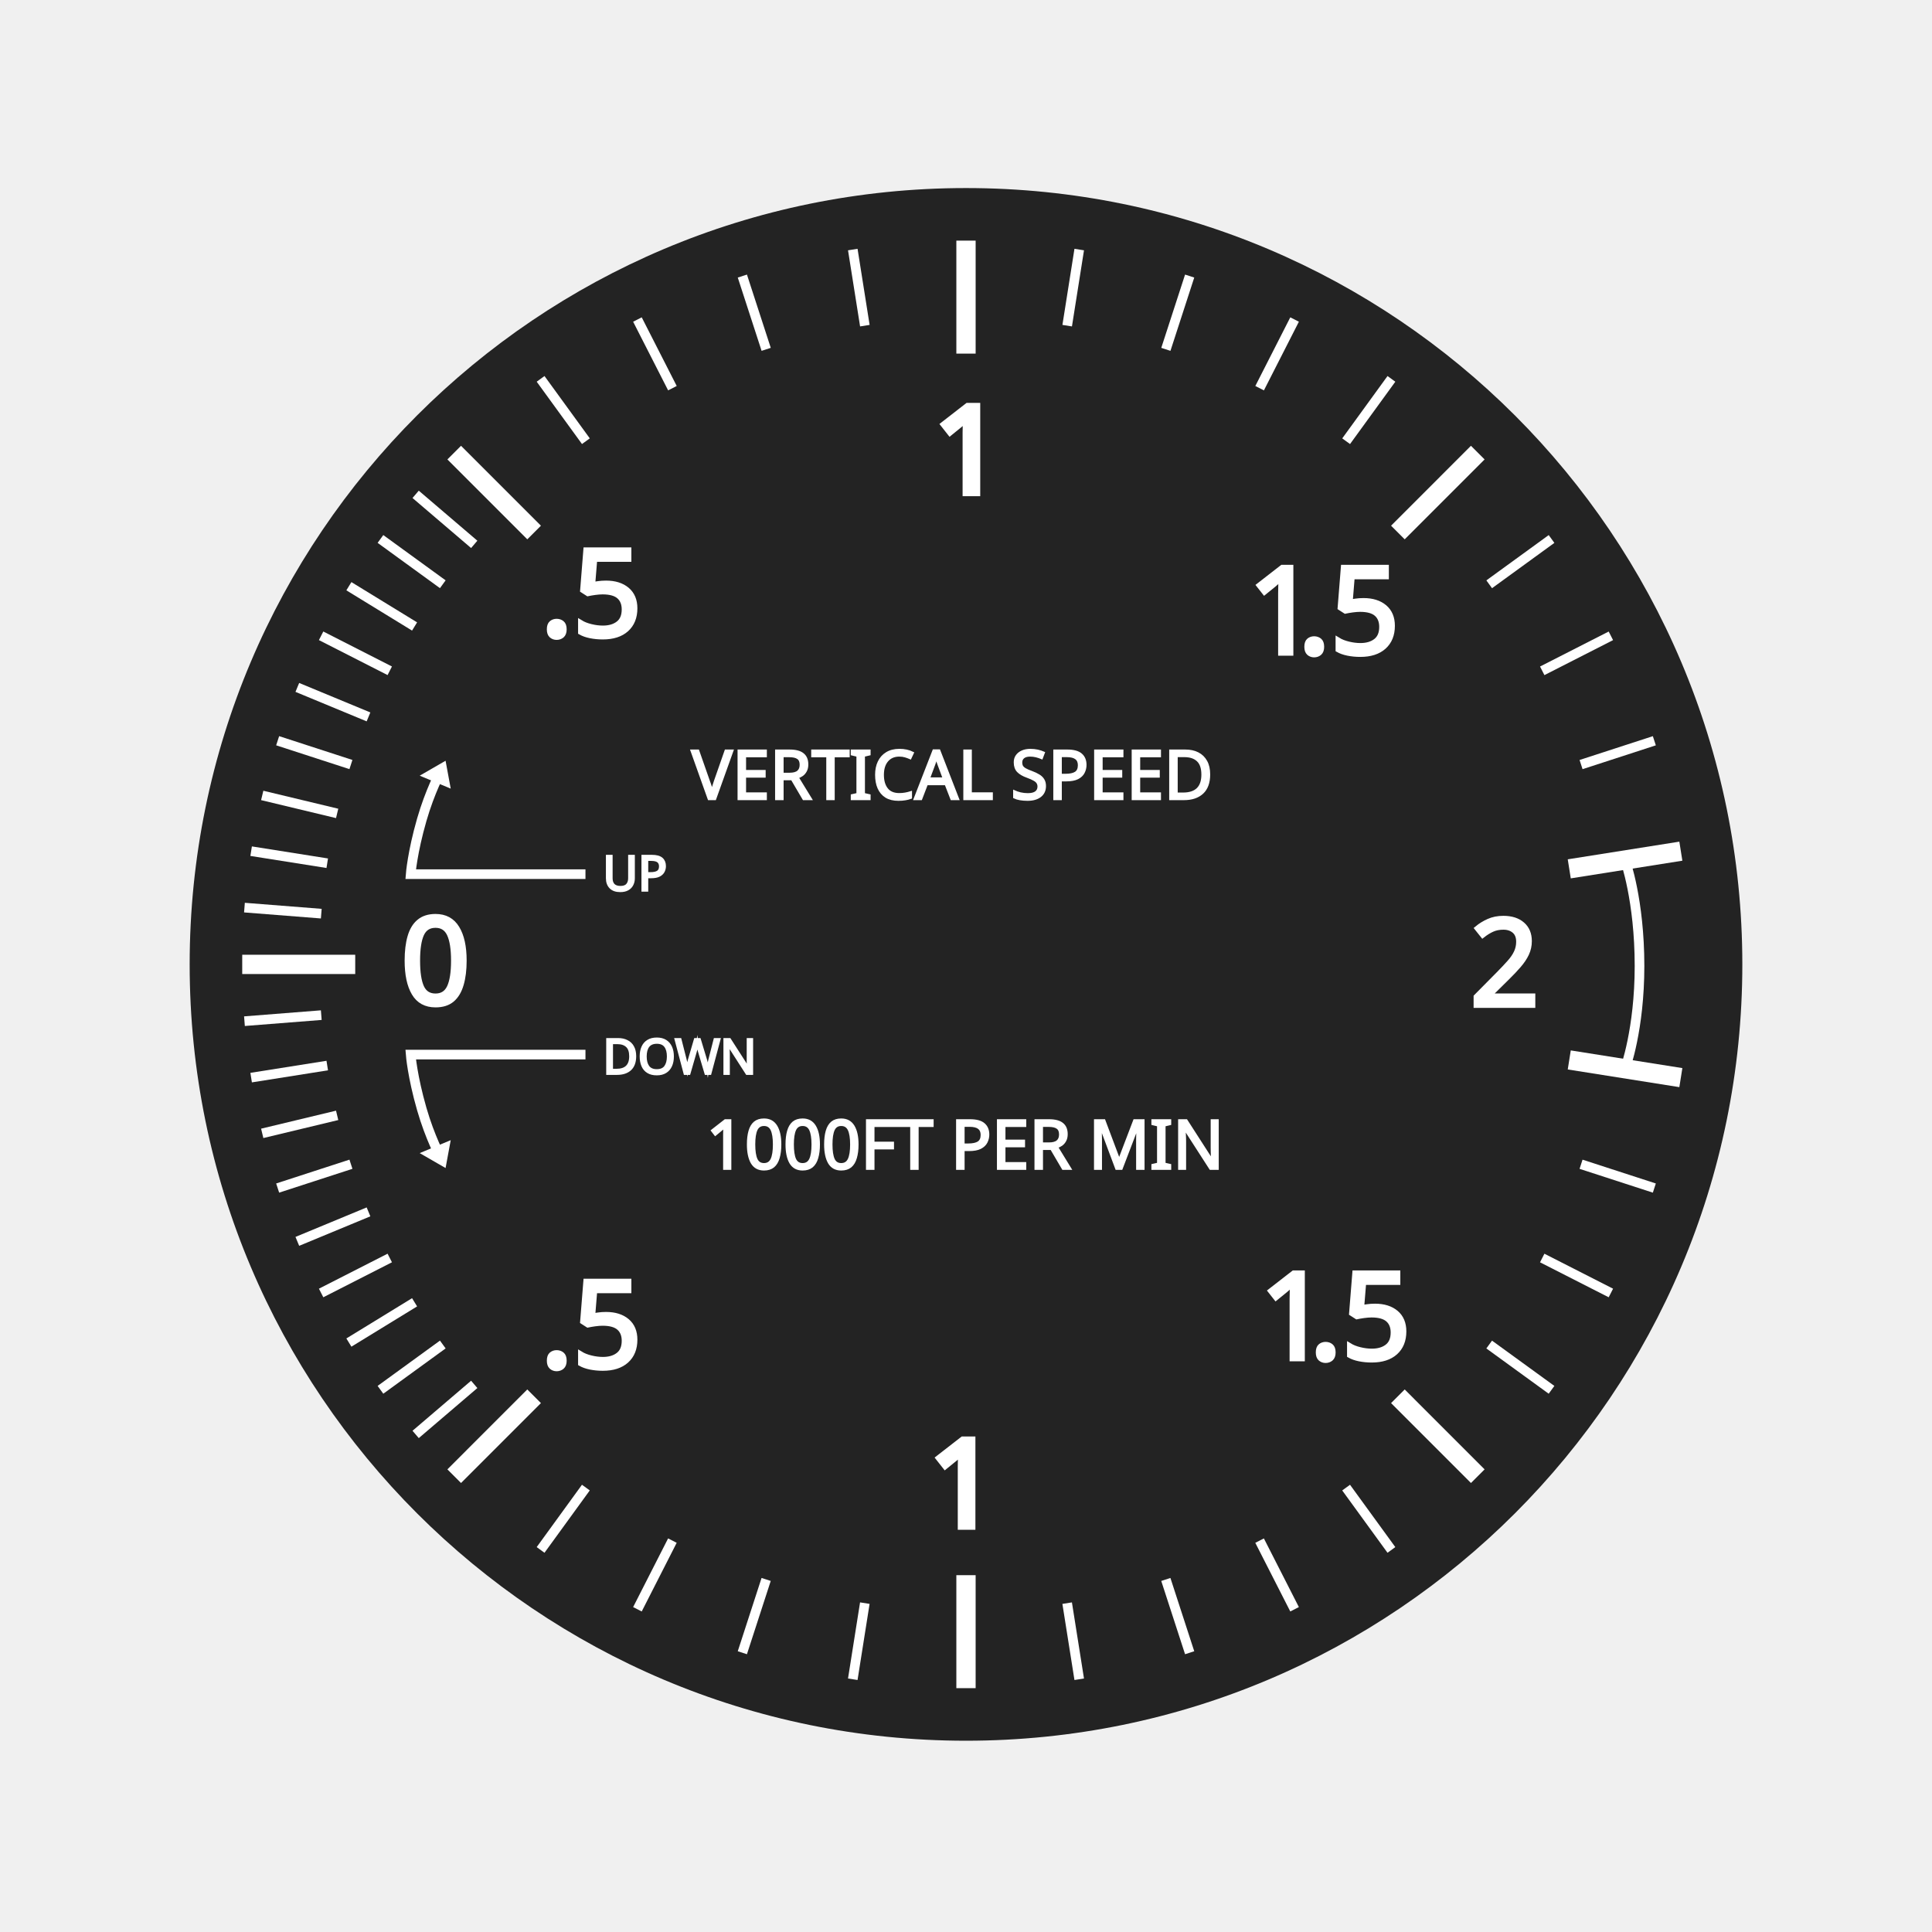
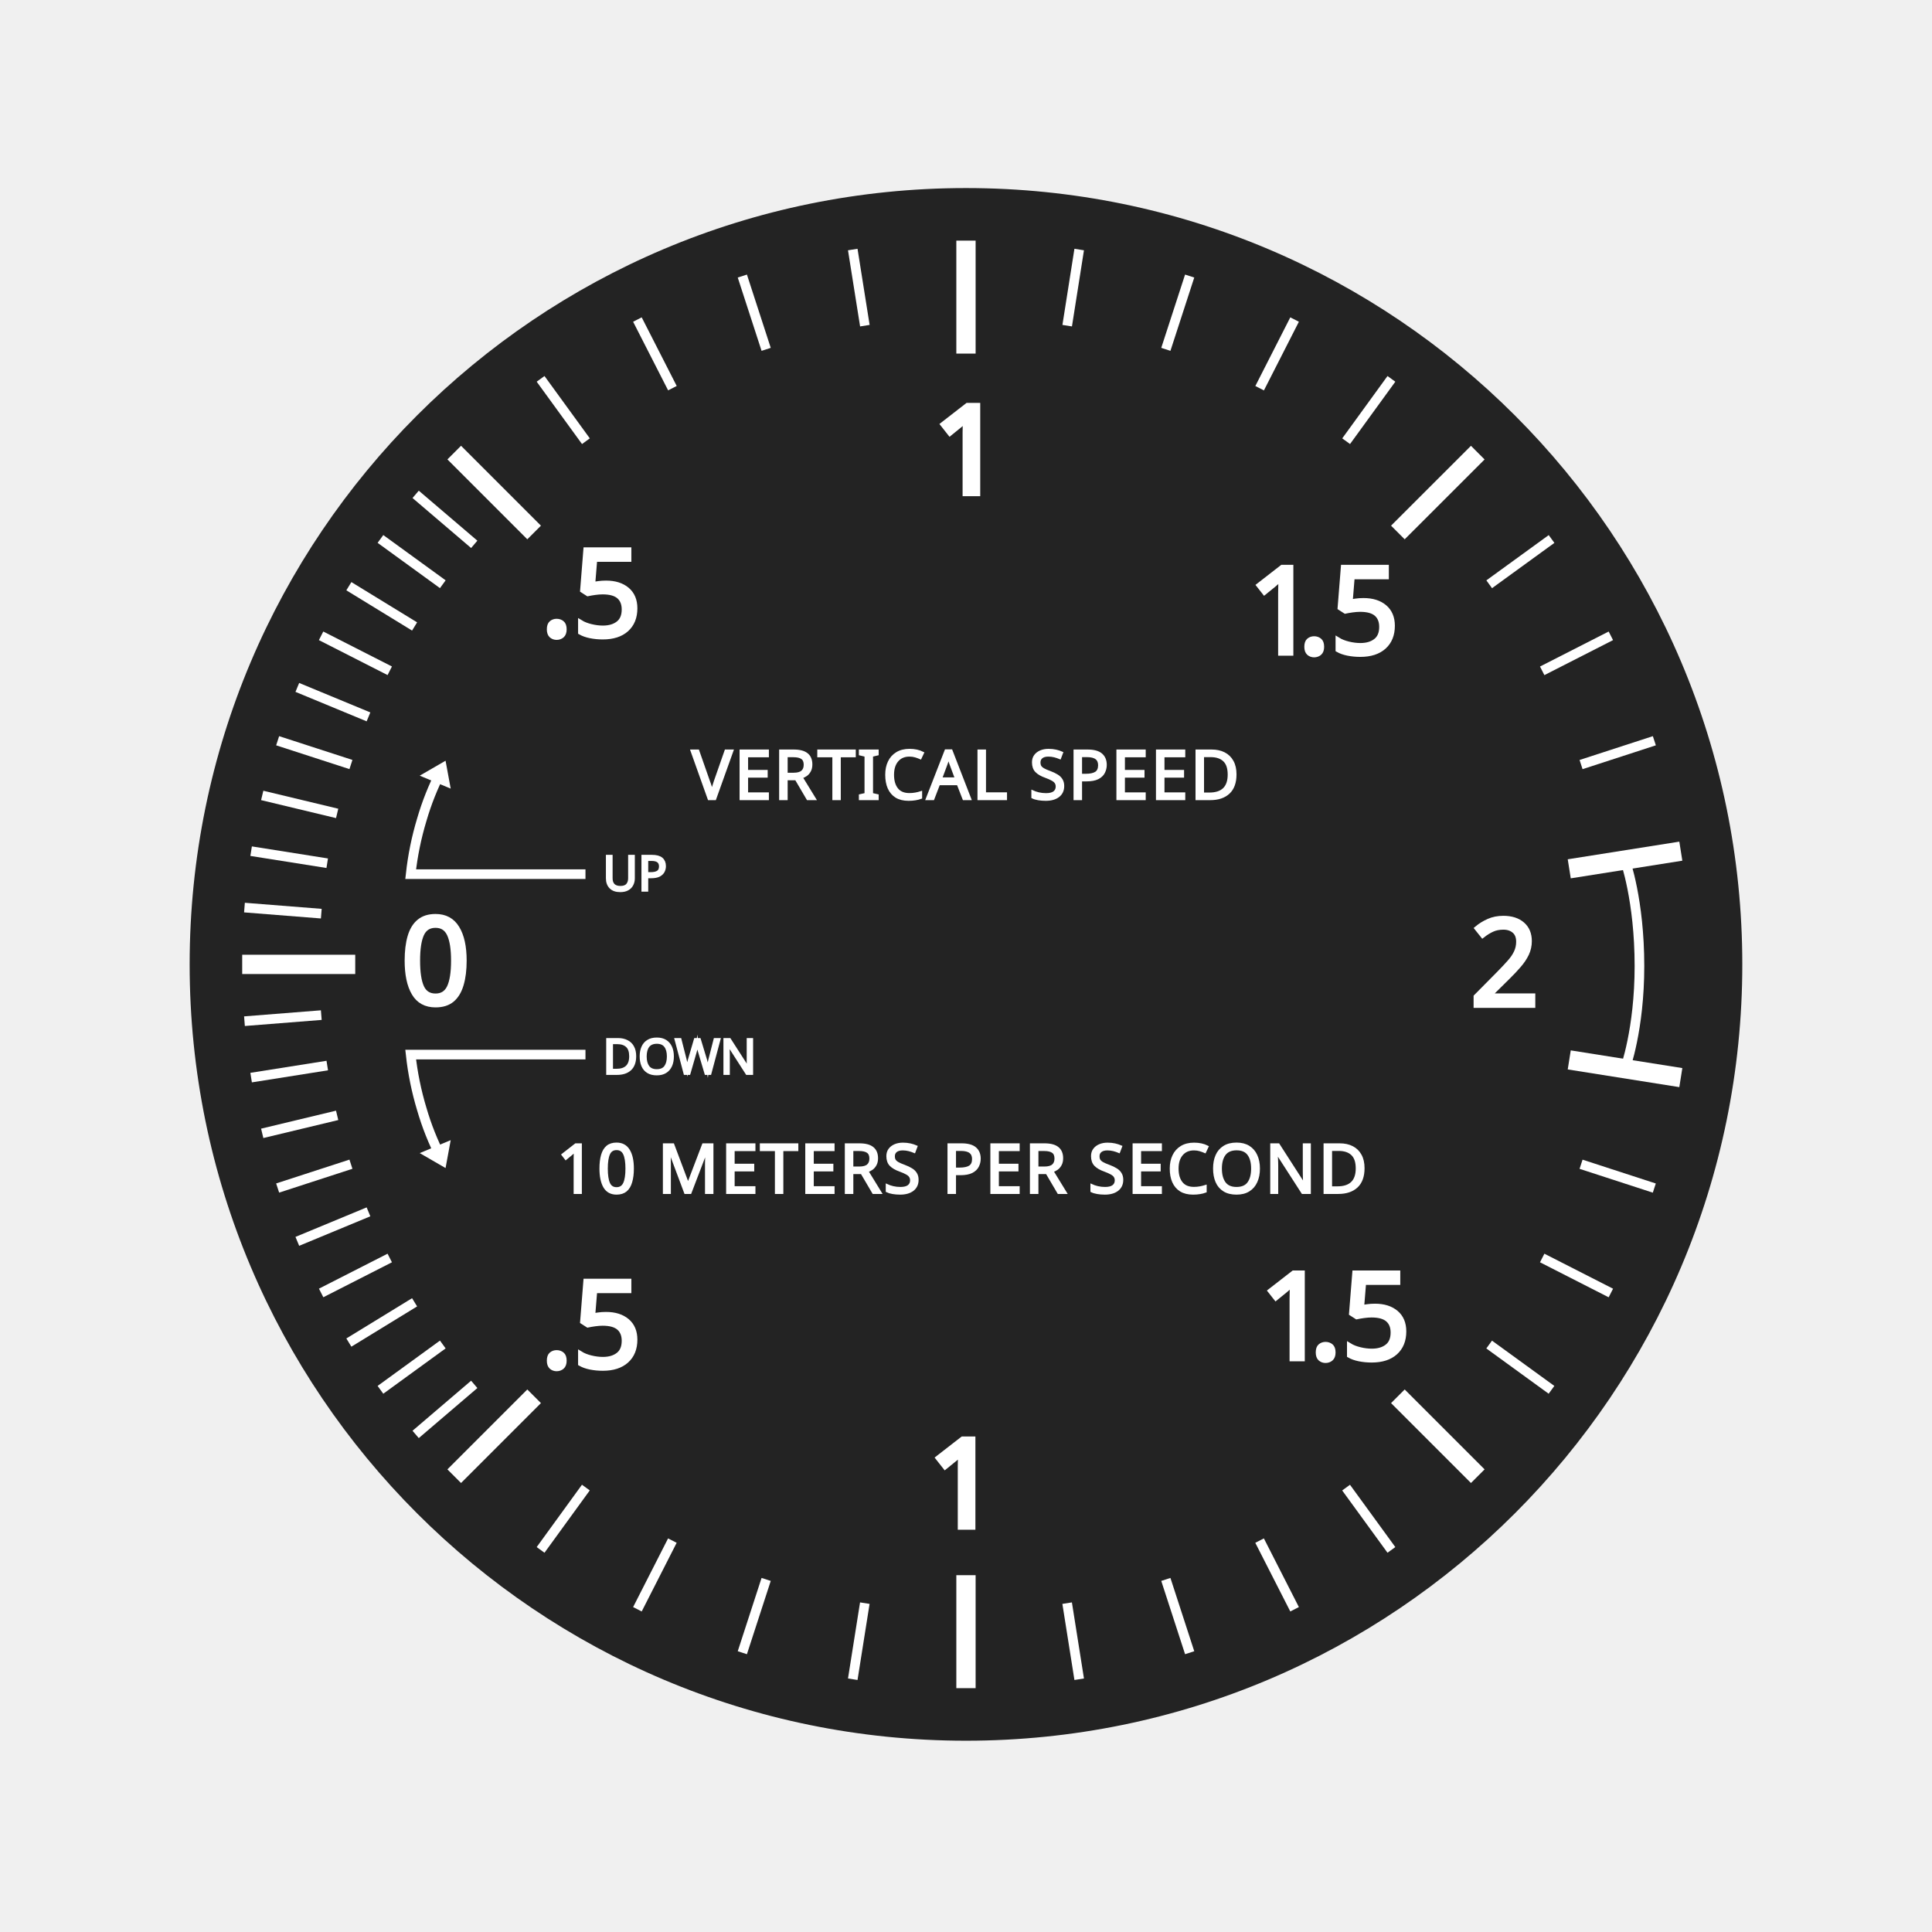
- <svg xmlns="http://www.w3.org/2000/svg" version="1.1" id="Layer_2" x="0px" y="0px" width="400.667px" height="400.666px" viewBox="0 0 400.667 400.666" enable-background="new 0 0 400.667 400.666" xml:space="preserve">
-   <filter filterUnits="objectBoundingBox" id="AI_Shadow_1">
-     <feGaussianBlur stdDeviation="5" result="blur" in="SourceAlpha" />
-     <feOffset dy="0" dx="0" result="offsetBlurredAlpha" in="blur" />
-     <feMerge>
-       <feMergeNode in="offsetBlurredAlpha" />
-       <feMergeNode in="SourceGraphic" />
-     </feMerge>
-   </filter>
-   <circle fill="#232323" cx="200.333" cy="200" r="161" />
-   <line fill="none" stroke="#FFFFFF" stroke-width="4" stroke-miterlimit="10" x1="50.234" y1="200" x2="73.667" y2="200" />
-   <line fill="none" stroke="#FFFFFF" stroke-width="4" stroke-miterlimit="10" x1="94.197" y1="93.864" x2="110.767" y2="110.434" />
-   <line fill="none" stroke="#FFFFFF" stroke-width="4" stroke-miterlimit="10" x1="200.333" y1="49.902" x2="200.333" y2="73.334" />
-   <line fill="none" stroke="#FFFFFF" stroke-width="4" stroke-miterlimit="10" x1="306.468" y1="93.865" x2="289.9" y2="110.434" />
-   <line fill="none" stroke="#FFFFFF" stroke-width="4" stroke-miterlimit="10" x1="348.583" y1="223.481" x2="325.44" y2="219.814" />
-   <line fill="none" stroke="#FFFFFF" stroke-width="4" stroke-miterlimit="10" x1="348.583" y1="176.521" x2="325.44" y2="180.185" />
-   <line fill="none" stroke="#FFFFFF" stroke-width="4" stroke-miterlimit="10" x1="306.467" y1="306.137" x2="289.9" y2="289.566" />
-   <line fill="none" stroke="#FFFFFF" stroke-width="4" stroke-miterlimit="10" x1="200.332" y1="350.1" x2="200.333" y2="326.666" />
-   <line fill="none" stroke="#FFFFFF" stroke-width="4" stroke-miterlimit="10" x1="94.196" y1="306.137" x2="110.767" y2="289.566" />
-   <line fill="none" stroke="#FFFFFF" stroke-width="2" stroke-miterlimit="10" x1="50.697" y1="188.224" x2="66.627" y2="189.477" />
-   <line fill="none" stroke="#FFFFFF" stroke-width="2" stroke-miterlimit="10" x1="52.082" y1="176.52" x2="67.865" y2="179.019" />
-   <line fill="none" stroke="#FFFFFF" stroke-width="2" stroke-miterlimit="10" x1="54.381" y1="164.96" x2="69.919" y2="168.689" />
-   <line fill="none" stroke="#FFFFFF" stroke-width="2" stroke-miterlimit="10" x1="57.581" y1="153.616" x2="72.777" y2="158.554" />
-   <line fill="none" stroke="#FFFFFF" stroke-width="2" stroke-miterlimit="10" x1="61.66" y1="142.559" x2="76.422" y2="148.674" />
-   <line fill="none" stroke="#FFFFFF" stroke-width="2" stroke-miterlimit="10" x1="66.594" y1="131.855" x2="80.831" y2="139.11" />
-   <line fill="none" stroke="#FFFFFF" stroke-width="2" stroke-miterlimit="10" x1="72.353" y1="121.572" x2="85.977" y2="129.922" />
-   <line fill="none" stroke="#FFFFFF" stroke-width="2" stroke-miterlimit="10" x1="78.9" y1="111.772" x2="91.827" y2="121.165" />
-   <line fill="none" stroke="#FFFFFF" stroke-width="2" stroke-miterlimit="10" x1="86.197" y1="102.517" x2="98.347" y2="112.895" />
-   <line fill="none" stroke="#FFFFFF" stroke-width="2" stroke-miterlimit="10" x1="50.697" y1="211.777" x2="66.627" y2="210.523" />
-   <line fill="none" stroke="#FFFFFF" stroke-width="2" stroke-miterlimit="10" x1="52.083" y1="223.481" x2="67.866" y2="220.98" />
-   <line fill="none" stroke="#FFFFFF" stroke-width="2" stroke-miterlimit="10" x1="54.382" y1="235.041" x2="69.92" y2="231.309" />
-   <line fill="none" stroke="#FFFFFF" stroke-width="2" stroke-miterlimit="10" x1="57.582" y1="246.384" x2="72.779" y2="241.444" />
-   <line fill="none" stroke="#FFFFFF" stroke-width="2" stroke-miterlimit="10" x1="61.661" y1="257.441" x2="76.423" y2="251.324" />
-   <line fill="none" stroke="#FFFFFF" stroke-width="2" stroke-miterlimit="10" x1="66.595" y1="268.144" x2="80.833" y2="260.887" />
-   <line fill="none" stroke="#FFFFFF" stroke-width="2" stroke-miterlimit="10" x1="72.354" y1="278.427" x2="85.978" y2="270.075" />
-   <line fill="none" stroke="#FFFFFF" stroke-width="2" stroke-miterlimit="10" x1="78.902" y1="288.226" x2="91.829" y2="278.831" />
-   <line fill="none" stroke="#FFFFFF" stroke-width="2" stroke-miterlimit="10" x1="86.199" y1="297.481" x2="98.348" y2="287.101" />
-   <line fill="none" stroke="#FFFFFF" stroke-width="2" stroke-miterlimit="10" x1="112.11" y1="321.432" x2="121.5" y2="308.502" />
-   <line fill="none" stroke="#FFFFFF" stroke-width="2" stroke-miterlimit="10" x1="132.192" y1="333.738" x2="139.444" y2="319.499" />
-   <line fill="none" stroke="#FFFFFF" stroke-width="2" stroke-miterlimit="10" x1="153.952" y1="342.751" x2="158.887" y2="327.553" />
-   <line fill="none" stroke="#FFFFFF" stroke-width="2" stroke-miterlimit="10" x1="176.853" y1="348.25" x2="179.351" y2="332.466" />
-   <line fill="none" stroke="#FFFFFF" stroke-width="2" stroke-miterlimit="10" x1="223.814" y1="348.25" x2="221.312" y2="332.467" />
-   <line fill="none" stroke="#FFFFFF" stroke-width="2" stroke-miterlimit="10" x1="246.716" y1="342.751" x2="241.776" y2="327.555" />
-   <line fill="none" stroke="#FFFFFF" stroke-width="2" stroke-miterlimit="10" x1="268.476" y1="333.738" x2="261.219" y2="319.501" />
-   <line fill="none" stroke="#FFFFFF" stroke-width="2" stroke-miterlimit="10" x1="288.558" y1="321.432" x2="279.164" y2="308.506" />
-   <line fill="none" stroke="#FFFFFF" stroke-width="2" stroke-miterlimit="10" x1="321.764" y1="288.227" x2="308.834" y2="278.836" />
-   <line fill="none" stroke="#FFFFFF" stroke-width="2" stroke-miterlimit="10" x1="334.071" y1="268.145" x2="319.832" y2="260.892" />
-   <line fill="none" stroke="#FFFFFF" stroke-width="2" stroke-miterlimit="10" x1="343.084" y1="246.385" x2="327.886" y2="241.449" />
-   <line fill="none" stroke="#FFFFFF" stroke-width="2" stroke-miterlimit="10" x1="343.085" y1="153.621" x2="327.888" y2="158.561" />
-   <line fill="none" stroke="#FFFFFF" stroke-width="2" stroke-miterlimit="10" x1="334.072" y1="131.861" x2="319.834" y2="139.117" />
-   <line fill="none" stroke="#FFFFFF" stroke-width="2" stroke-miterlimit="10" x1="321.765" y1="111.778" x2="308.838" y2="121.173" />
-   <line fill="none" stroke="#FFFFFF" stroke-width="2" stroke-miterlimit="10" x1="288.559" y1="78.572" x2="279.168" y2="91.502" />
-   <line fill="none" stroke="#FFFFFF" stroke-width="2" stroke-miterlimit="10" x1="268.477" y1="66.266" x2="261.225" y2="80.505" />
-   <line fill="none" stroke="#FFFFFF" stroke-width="2" stroke-miterlimit="10" x1="246.717" y1="57.253" x2="241.782" y2="72.451" />
-   <line fill="none" stroke="#FFFFFF" stroke-width="2" stroke-miterlimit="10" x1="223.815" y1="51.754" x2="221.318" y2="67.538" />
-   <line fill="none" stroke="#FFFFFF" stroke-width="2" stroke-miterlimit="10" x1="176.855" y1="51.754" x2="179.357" y2="67.537" />
-   <line fill="none" stroke="#FFFFFF" stroke-width="2" stroke-miterlimit="10" x1="153.953" y1="57.252" x2="158.893" y2="72.449" />
-   <line fill="none" stroke="#FFFFFF" stroke-width="2" stroke-miterlimit="10" x1="132.193" y1="66.266" x2="139.45" y2="80.502" />
-   <line fill="none" stroke="#FFFFFF" stroke-width="2" stroke-miterlimit="10" x1="112.111" y1="78.572" x2="121.505" y2="91.498" />
-   <g display="none" filter="url(#AI_Shadow_1)">
-     <path display="inline" fill="#232323" d="M200.333,33.5c-91.956,0-166.5,74.544-166.5,166.5s74.544,166.5,166.5,166.5   c91.957,0,166.5-74.544,166.5-166.5S292.29,33.5,200.333,33.5z M200.667,350.099c-82.714,0-149.767-67.053-149.767-149.767   c0-82.713,67.053-149.767,149.767-149.767s149.767,67.053,149.767,149.767C350.433,283.046,283.38,350.099,200.667,350.099z" />
-     <path display="inline" fill="none" stroke="#353535" stroke-width="1.3" stroke-miterlimit="10" d="M200.333,33.5   c-91.956,0-166.5,74.544-166.5,166.5s74.544,166.5,166.5,166.5c91.957,0,166.5-74.544,166.5-166.5S292.29,33.5,200.333,33.5z    M200.667,350.099c-82.714,0-149.767-67.053-149.767-149.767c0-82.713,67.053-149.767,149.767-149.767   s149.767,67.053,149.767,149.767C350.433,283.046,283.38,350.099,200.667,350.099z" />
-   </g>
-   <path fill="none" stroke="#FFFFFF" stroke-width="2" stroke-miterlimit="10" d="M337.011,178.353c0,0,3,8.314,3,21.98  c0,13.167-3,21.315-3,21.315" />
-   <text transform="matrix(1 0 0 1 83.1968 208.1665)" fill="#FFFFFF" stroke="#FFFFFF" stroke-miterlimit="10" font-family="sans-serif" font-size="25">0</text>
-   <path fill="none" stroke="#FFFFFF" stroke-width="2" stroke-miterlimit="10" d="M121.417,181.292h-36.25  c0,0,0.342-4.491,2.306-11.307c1.694-5.881,3.944-10.068,3.944-10.068" />
-   <polygon fill="#FFFFFF" stroke="#FFFFFF" stroke-miterlimit="10" points="92.042,158.554 88.167,160.792 92.813,162.73 " />
-   <path fill="none" stroke="#FFFFFF" stroke-width="2" stroke-miterlimit="10" d="M121.417,218.708h-36.25  c0,0,0.342,4.491,2.306,11.307c1.694,5.881,3.944,10.068,3.944,10.068" />
-   <polygon fill="#FFFFFF" stroke="#FFFFFF" stroke-miterlimit="10" points="92.042,241.446 88.167,239.208 92.813,237.27 " />
-   <text transform="matrix(1 0 0 1 125.0005 184.6665)" fill="#FFFFFF" stroke="#FFFFFF" stroke-width="0.5" stroke-miterlimit="10" font-family="sans-serif" font-size="10">UP</text>
-   <text transform="matrix(1 0 0 1 125.0005 222.6665)" fill="#FFFFFF" stroke="#FFFFFF" stroke-width="0.5" stroke-miterlimit="10" font-family="sans-serif" font-size="10">DOWN</text>
-   <text transform="matrix(1 0 0 1 193.6592 102.1489)" fill="#FFFFFF" stroke="#FFFFFF" stroke-width="1.5" stroke-miterlimit="10" font-family="sans-serif" font-size="25">1</text>
-   <text transform="matrix(1 0 0 1 192.6592 316.4985)" fill="#FFFFFF" stroke="#FFFFFF" stroke-width="1.5" stroke-miterlimit="10" font-family="sans-serif" font-size="25">1</text>
-   <text transform="matrix(1 0 0 1 112.1099 131.8608)" fill="#FFFFFF" stroke="#FFFFFF" stroke-miterlimit="10" font-family="sans-serif" font-size="25">.5</text>
-   <text transform="matrix(1 0 0 1 112.1108 283.5313)" fill="#FFFFFF" stroke="#FFFFFF" stroke-miterlimit="10" font-family="sans-serif" font-size="25">.5</text>
-   <text transform="matrix(1 0 0 1 258.8477 135.4829)">
-     <tspan x="0" y="0" fill="#FFFFFF" stroke="#FFFFFF" stroke-miterlimit="10" font-family="sans-serif" font-size="25" letter-spacing="-3">1</tspan>
-     <tspan x="10.355" y="0" fill="#FFFFFF" stroke="#FFFFFF" stroke-miterlimit="10" font-family="sans-serif" font-size="25">.5</tspan>
+ <svg xmlns="http://www.w3.org/2000/svg" id="Layer_2" data-name="Layer 2" viewBox="0 0 400.67 400.67">
+   <defs>
+     <style>.cls-1{fill:#232323;}.cls-2,.cls-3{fill:none;}.cls-10,.cls-2,.cls-3,.cls-4,.cls-5,.cls-6,.cls-7,.cls-9{stroke:#fff;stroke-miterlimit:10;}.cls-2{stroke-width:4px;}.cls-3{stroke-width:2px;}.cls-4,.cls-7,.cls-9{font-size:25px;}.cls-10,.cls-4,.cls-5,.cls-6,.cls-7,.cls-9{fill:#fff;}.cls-10,.cls-4,.cls-6,.cls-7,.cls-9{font-family:CenturyGothic, Century Gothic;}.cls-6{font-size:10px;}.cls-10,.cls-6{stroke-width:0.5px;}.cls-7{stroke-width:1.5px;}.cls-8,.cls-9{letter-spacing:-0.14em;}.cls-10{font-size:14px;letter-spacing:0.03em;}</style>
+   </defs>
+   <circle class="cls-1" cx="200.33" cy="200" r="161" />
+   <line class="cls-2" x1="50.23" y1="200" x2="73.67" y2="200" />
+   <line class="cls-2" x1="94.2" y1="93.86" x2="110.77" y2="110.43" />
+   <line class="cls-2" x1="200.33" y1="49.9" x2="200.33" y2="73.33" />
+   <line class="cls-2" x1="306.47" y1="93.87" x2="289.9" y2="110.43" />
+   <line class="cls-2" x1="348.58" y1="223.48" x2="325.44" y2="219.81" />
+   <line class="cls-2" x1="348.58" y1="176.52" x2="325.44" y2="180.18" />
+   <line class="cls-2" x1="306.47" y1="306.14" x2="289.9" y2="289.57" />
+   <line class="cls-2" x1="200.33" y1="350.1" x2="200.33" y2="326.67" />
+   <line class="cls-2" x1="94.2" y1="306.14" x2="110.77" y2="289.57" />
+   <line class="cls-3" x1="50.7" y1="188.22" x2="66.63" y2="189.48" />
+   <line class="cls-3" x1="52.08" y1="176.52" x2="67.86" y2="179.02" />
+   <line class="cls-3" x1="54.38" y1="164.96" x2="69.92" y2="168.69" />
+   <line class="cls-3" x1="57.58" y1="153.62" x2="72.78" y2="158.55" />
+   <line class="cls-3" x1="61.66" y1="142.56" x2="76.42" y2="148.67" />
+   <line class="cls-3" x1="66.59" y1="131.86" x2="80.83" y2="139.11" />
+   <line class="cls-3" x1="72.35" y1="121.57" x2="85.98" y2="129.92" />
+   <line class="cls-3" x1="78.9" y1="111.77" x2="91.83" y2="121.16" />
+   <line class="cls-3" x1="86.2" y1="102.52" x2="98.35" y2="112.89" />
+   <line class="cls-3" x1="50.7" y1="211.78" x2="66.63" y2="210.52" />
+   <line class="cls-3" x1="52.08" y1="223.48" x2="67.87" y2="220.98" />
+   <line class="cls-3" x1="54.38" y1="235.04" x2="69.92" y2="231.31" />
+   <line class="cls-3" x1="57.58" y1="246.38" x2="72.78" y2="241.44" />
+   <line class="cls-3" x1="61.66" y1="257.44" x2="76.42" y2="251.32" />
+   <line class="cls-3" x1="66.6" y1="268.14" x2="80.83" y2="260.89" />
+   <line class="cls-3" x1="72.35" y1="278.43" x2="85.98" y2="270.08" />
+   <line class="cls-3" x1="78.9" y1="288.23" x2="91.83" y2="278.83" />
+   <line class="cls-3" x1="86.2" y1="297.48" x2="98.35" y2="287.1" />
+   <line class="cls-3" x1="112.11" y1="321.43" x2="121.5" y2="308.5" />
+   <line class="cls-3" x1="132.19" y1="333.74" x2="139.44" y2="319.5" />
+   <line class="cls-3" x1="153.95" y1="342.75" x2="158.89" y2="327.55" />
+   <line class="cls-3" x1="176.85" y1="348.25" x2="179.35" y2="332.47" />
+   <line class="cls-3" x1="223.81" y1="348.25" x2="221.31" y2="332.47" />
+   <line class="cls-3" x1="246.72" y1="342.75" x2="241.78" y2="327.55" />
+   <line class="cls-3" x1="268.48" y1="333.74" x2="261.22" y2="319.5" />
+   <line class="cls-3" x1="288.56" y1="321.43" x2="279.16" y2="308.51" />
+   <line class="cls-3" x1="321.76" y1="288.23" x2="308.83" y2="278.84" />
+   <line class="cls-3" x1="334.07" y1="268.15" x2="319.83" y2="260.89" />
+   <line class="cls-3" x1="343.08" y1="246.39" x2="327.89" y2="241.45" />
+   <line class="cls-3" x1="343.09" y1="153.62" x2="327.89" y2="158.56" />
+   <line class="cls-3" x1="334.07" y1="131.86" x2="319.83" y2="139.12" />
+   <line class="cls-3" x1="321.77" y1="111.78" x2="308.84" y2="121.17" />
+   <line class="cls-3" x1="288.56" y1="78.57" x2="279.17" y2="91.5" />
+   <line class="cls-3" x1="268.48" y1="66.27" x2="261.23" y2="80.51" />
+   <line class="cls-3" x1="246.72" y1="57.25" x2="241.78" y2="72.45" />
+   <line class="cls-3" x1="223.81" y1="51.75" x2="221.32" y2="67.54" />
+   <line class="cls-3" x1="176.85" y1="51.75" x2="179.36" y2="67.54" />
+   <line class="cls-3" x1="153.95" y1="57.25" x2="158.89" y2="72.45" />
+   <line class="cls-3" x1="132.19" y1="66.27" x2="139.45" y2="80.5" />
+   <line class="cls-3" x1="112.11" y1="78.57" x2="121.51" y2="91.5" />
+   <path class="cls-3" d="M337,178.35s3,8.32,3,22c0,13.17-3,21.32-3,21.32" />
+   <text class="cls-4" transform="translate(83.2 208.17)">0</text>
+   <path class="cls-3" d="M121.42,181.29H85.17A62.52,62.52,0,0,1,87.47,170a56.58,56.58,0,0,1,4-10.06" />
+   <polygon class="cls-5" points="92.04 158.55 88.17 160.79 92.81 162.73 92.04 158.55" />
+   <path class="cls-3" d="M121.42,218.71H85.17A62.52,62.52,0,0,0,87.47,230a56.58,56.58,0,0,0,4,10.06" />
+   <polygon class="cls-5" points="92.04 241.45 88.17 239.21 92.81 237.27 92.04 241.45" />
+   <text class="cls-6" transform="translate(125 184.67)">UP</text>
+   <text class="cls-6" transform="translate(125 222.67)">DOWN</text>
+   <text class="cls-7" transform="translate(193.66 102.15)">1</text>
+   <text class="cls-7" transform="translate(192.66 316.5)">1</text>
+   <text class="cls-4" transform="translate(112.11 131.86)">.5</text>
+   <text class="cls-4" transform="translate(112.11 283.53)">.5</text>
+   <text class="cls-4" transform="translate(258.85 135.48)">
+     <tspan class="cls-8">1</tspan>
+     <tspan x="10.35" y="0">.5</tspan>
  </text>
-   <text transform="matrix(1 0 0 1 261.2246 281.8164)">
-     <tspan x="0" y="0" fill="#FFFFFF" stroke="#FFFFFF" stroke-miterlimit="10" font-family="sans-serif" font-size="25" letter-spacing="-3">1</tspan>
-     <tspan x="10.355" y="0" fill="#FFFFFF" stroke="#FFFFFF" stroke-miterlimit="10" font-family="sans-serif" font-size="25">.5</tspan>
+   <text class="cls-4" transform="translate(261.22 281.82)">
+     <tspan class="cls-8">1</tspan>
+     <tspan x="10.35" y="0">.5</tspan>
  </text>
-   <text transform="matrix(1 0 0 1 304.8989 208.5229)" fill="#FFFFFF" stroke="#FFFFFF" stroke-miterlimit="10" font-family="sans-serif" font-size="25" letter-spacing="-3">2</text>
-   <text transform="matrix(1 0 0 1 143.4497 165.6895)" fill="#FFFFFF" stroke="#FFFFFF" stroke-width="0.5" stroke-miterlimit="10" font-family="sans-serif" font-size="14">VERTICAL SPEED</text>
-   <text transform="matrix(1 0 0 1 146.4497 242.3579)" fill="#FFFFFF" stroke="#FFFFFF" stroke-width="0.5" stroke-miterlimit="10" font-family="sans-serif" font-size="14">1000FT PER MIN</text>
+   <text class="cls-9" transform="translate(304.9 208.52)">2</text>
+   <text class="cls-10" transform="translate(143.45 165.69)">VERTICAL SPEED</text>
+   <text class="cls-10" transform="translate(115.45 247.36)">10 METERS PER SECOND</text>
</svg>
